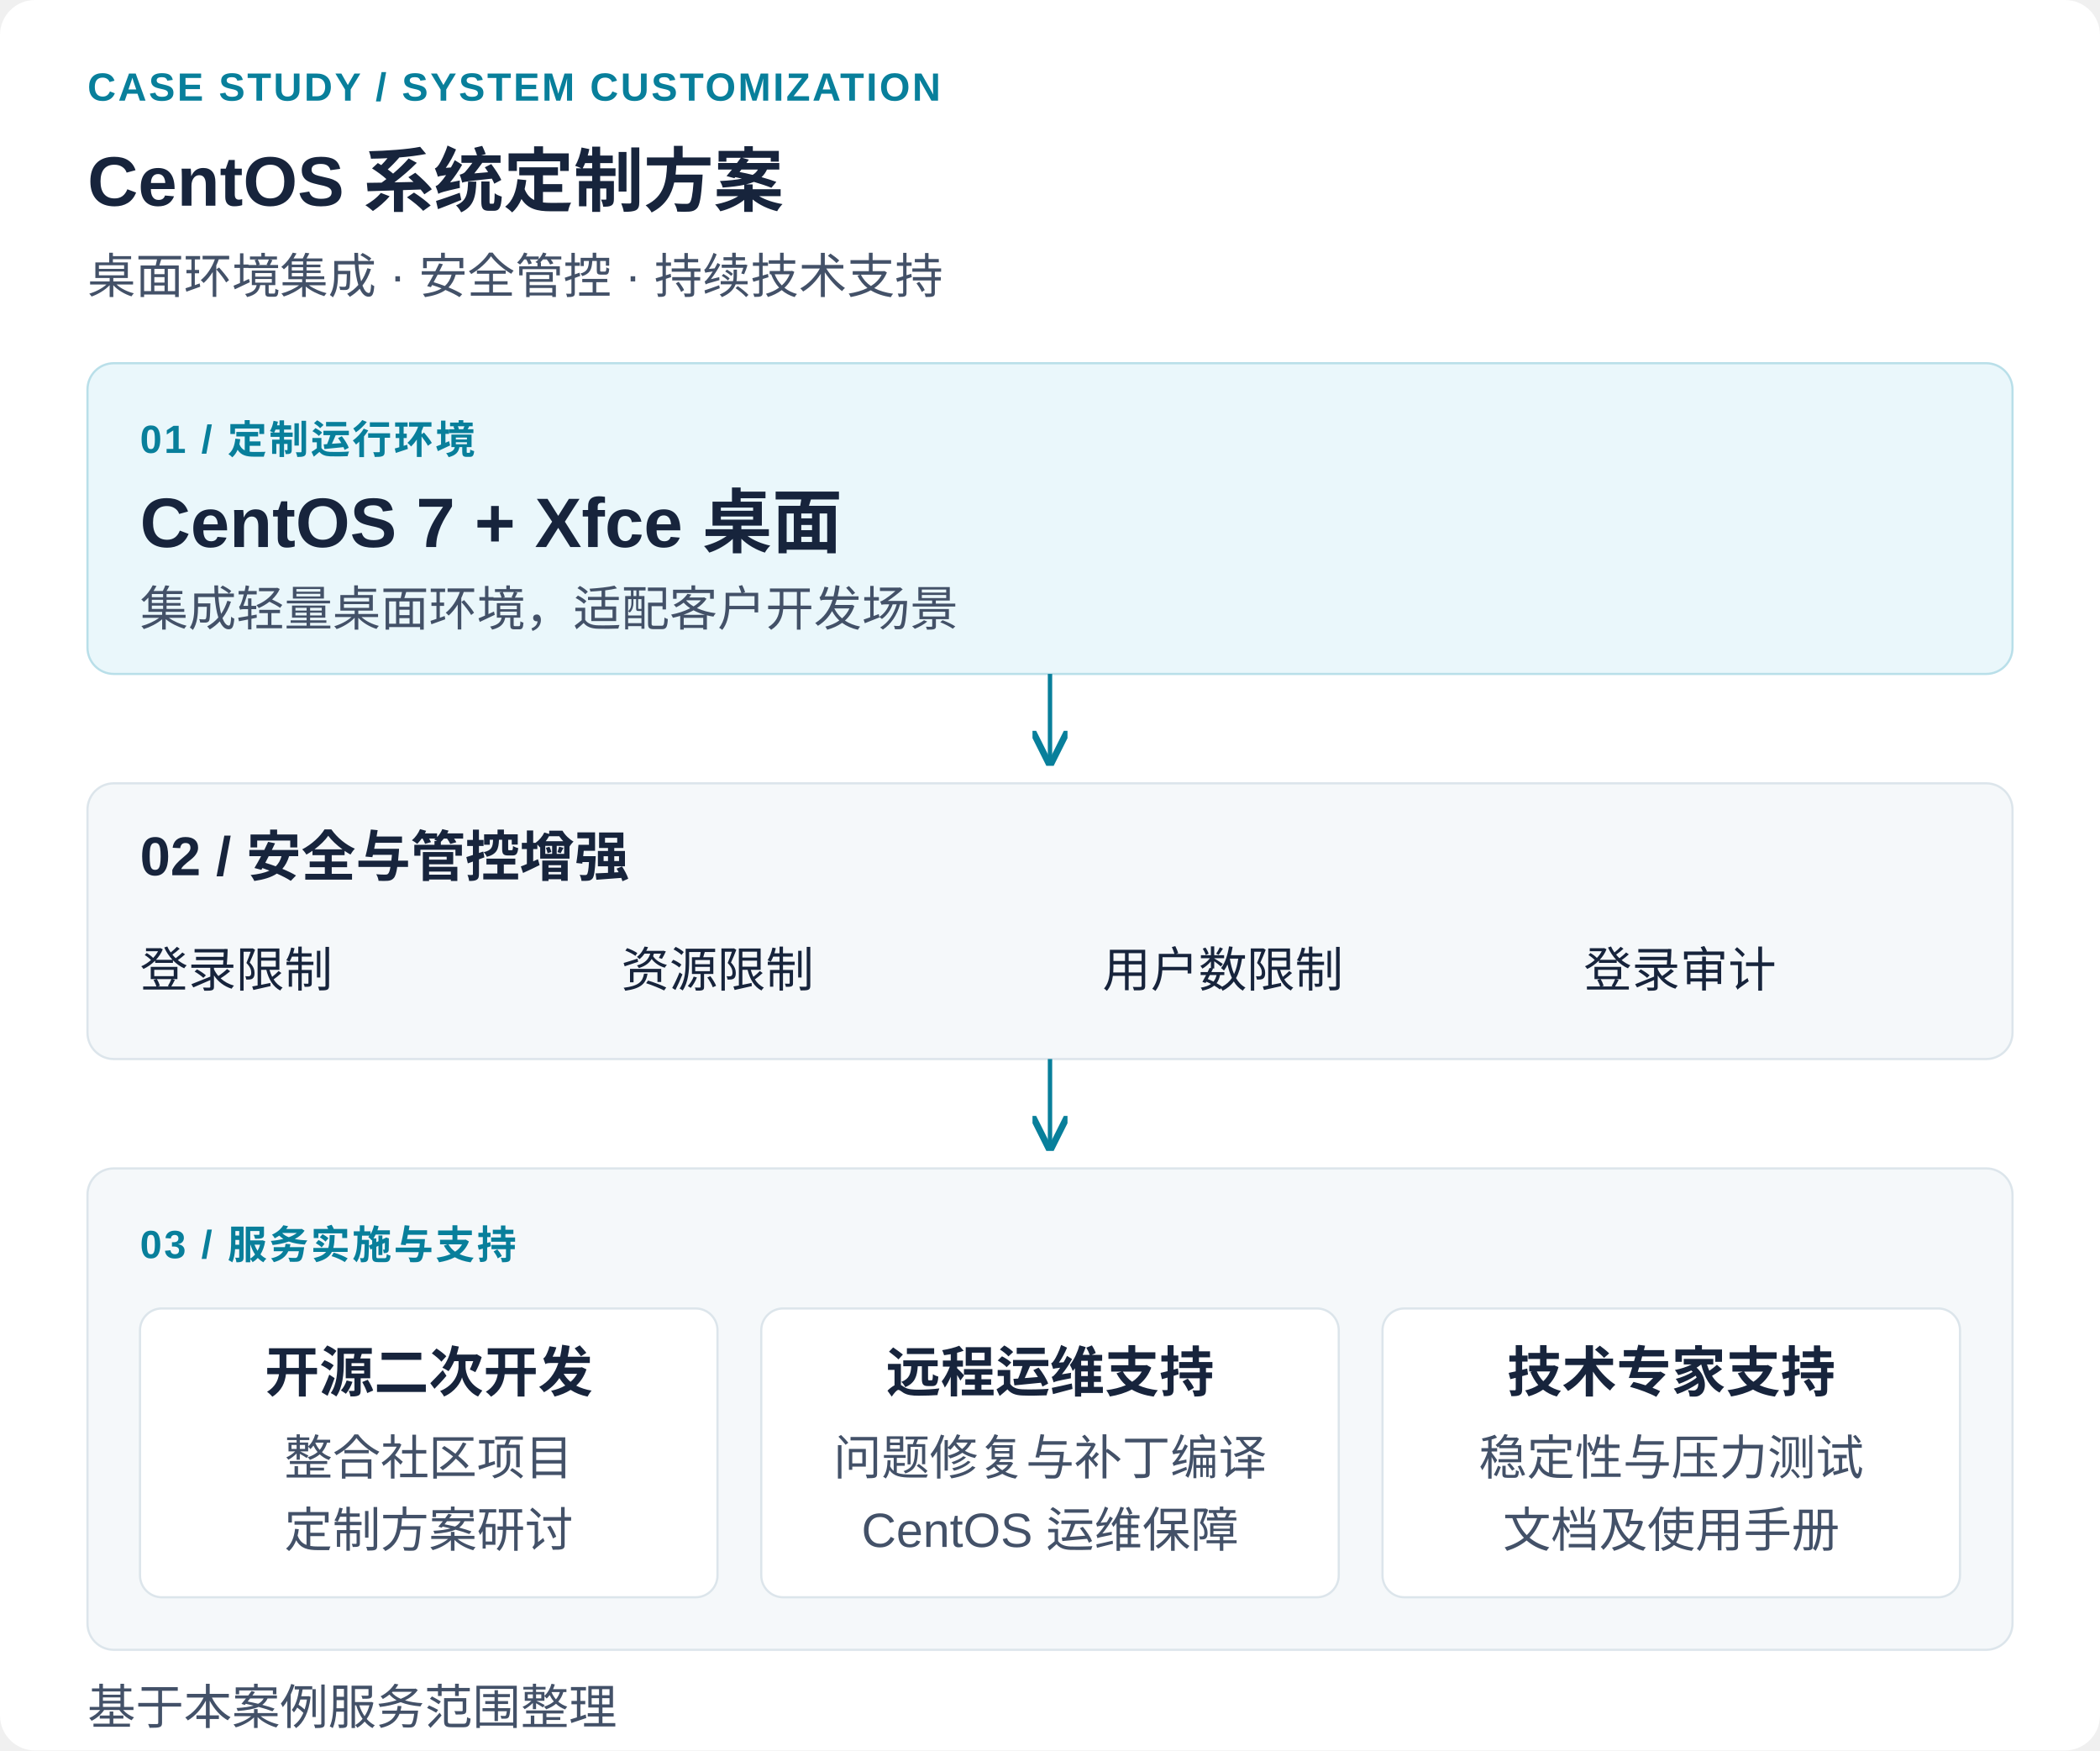
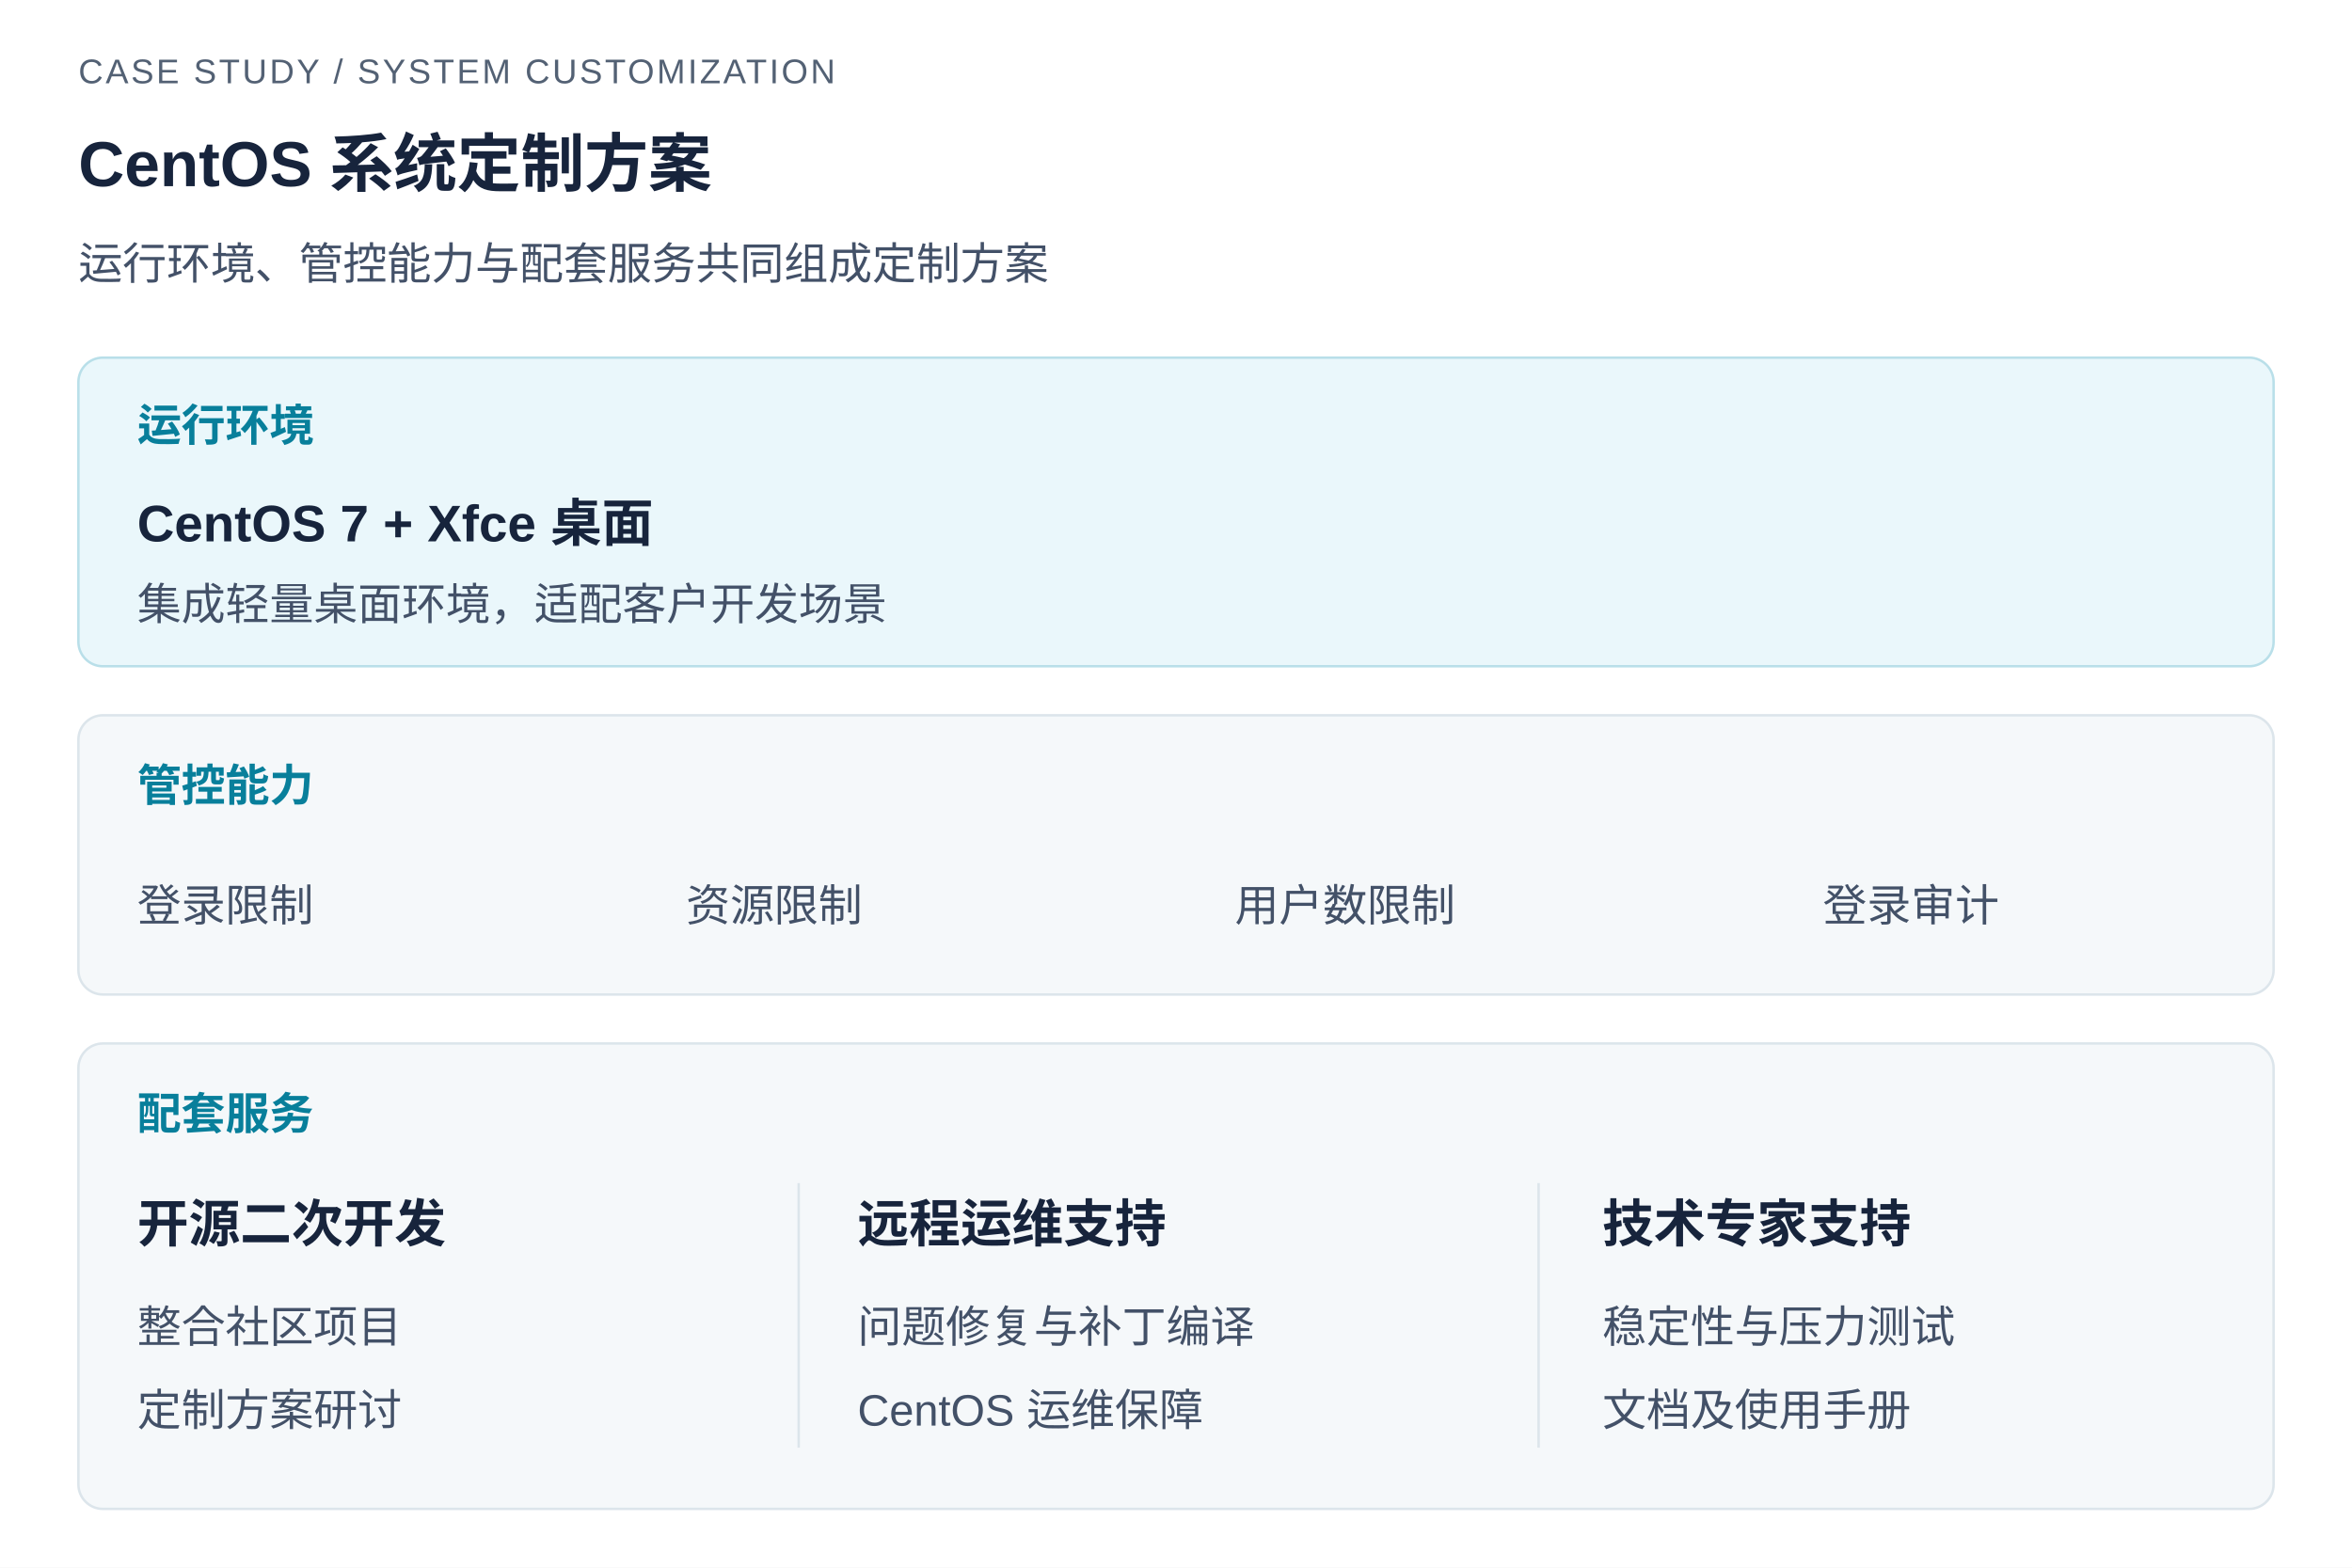
- <svg xmlns="http://www.w3.org/2000/svg" width="960" height="800" viewBox="0 0 960 800" role="img" aria-labelledby="title desc">
+ <svg xmlns="http://www.w3.org/2000/svg" width="960" height="640" viewBox="0 0 960 640" role="img" aria-labelledby="title desc">
  <defs>
    <marker id="arrow" markerWidth="8" markerHeight="8" refX="7" refY="4" orient="auto">
      <path d="M0 0L8 4L0 8" fill="none" stroke="#087f9b" stroke-width="1.5" />
    </marker>
  </defs>
-   <style>text{font-family:'Microsoft YaHei','PingFang SC',Arial,sans-serif;fill:#17243c;font-size:22px}.title{font-size:32px;font-weight:700}.label{font-size:25px;font-weight:700}.meta{font-size:18px;fill:#087f9b;font-weight:700;letter-spacing:1px}.body{fill:#435168}.panel{fill:#f5f8fa;stroke:#dce5eb}.card{fill:#fff;stroke:#dce5eb}.arrow{fill:none;stroke:#087f9b;stroke-width:2;marker-end:url(#arrow)}</style>
-   <rect width="960" height="800" rx="16" fill="#fff" />
-   <text x="40" y="46" class="meta">CASE STUDY / SYSTEM CUSTOMIZATION</text>
-   <text x="40" y="94" class="title">CentOS 系统定制方案</text>
-   <text x="40" y="134" class="body">桌面环境集成 · 安全管控 · 持续技术支持</text>
-   <rect x="40" y="166" width="880" height="142" rx="12" fill="#eaf7fb" stroke="#b9dfe9" />
-   <text x="64" y="207" class="meta">01 / 定制运行环境</text>
-   <text x="64" y="250" class="title">CentOS 7 + Xfce 桌面</text>
-   <text x="64" y="286" class="body">集成轻量桌面环境，适配客户开发场景</text>
-   <path d="M480 308V348" class="arrow" />
-   <rect x="40" y="358" width="880" height="126" rx="12" class="panel" />
-   <text x="64" y="400" class="label">02 / 安全与管控增强</text>
-   <g class="body">
-     <text x="64" y="451">登录限制</text>
-     <text x="284" y="451">资源限制</text>
-     <text x="504" y="451">用户数限制</text>
-     <text x="724" y="451">登录审计</text>
-   </g>
-   <path d="M480 484V524" class="arrow" />
-   <rect x="40" y="534" width="880" height="220" rx="12" class="panel" />
-   <text x="64" y="575" class="meta">03 / 服务实施与支持</text>
-   <rect x="64" y="598" width="264" height="132" rx="10" class="card" />
-   <rect x="348" y="598" width="264" height="132" rx="10" class="card" />
-   <rect x="632" y="598" width="264" height="132" rx="10" class="card" />
-   <g text-anchor="middle">
-     <text x="196" y="636" class="label">开源二次开发</text>
-     <text x="196" y="674" class="body">整合社区项目</text>
-     <text x="196" y="707" class="body">定制方案研讨</text>
-     <text x="480" y="636" class="label">远程运维支持</text>
-     <text x="480" y="674" class="body">问题修复与补丁编译</text>
-     <text x="480" y="707" class="body">CentOS 运维保障</text>
-     <text x="764" y="636" class="label">技术专家支持</text>
-     <text x="764" y="674" class="body">稳定性与压力测试</text>
-     <text x="764" y="707" class="body">文档及使用手册</text>
-   </g>
-   <text x="40" y="788" class="body">基于本案例服务范围整理</text>
+   <style>text{font-family:'Microsoft YaHei','PingFang SC',Arial,sans-serif;font-size:18px;fill:#435168}.title{font-size:26px;font-weight:600;fill:#17243c}.label{font-size:21px;font-weight:600;fill:#17243c}.meta{font-size:14px;fill:#536174;letter-spacing:1px}.layer{font-size:18px;font-weight:600;fill:#087f9b}.panel{fill:#f5f8fa;stroke:#dce5eb}.accent{fill:#eaf7fb;stroke:#b9dfe9}.tag{fill:#fff;stroke:#dce5eb}.arrow{fill:none;stroke:#087f9b;stroke-width:2;marker-end:url(#arrow)}.divider{stroke:#dce5eb;stroke-width:1}</style>
+   <rect width="960" height="640" fill="#fff" />
+   <text x="32" y="34" class="meta">CASE STUDY / SYSTEM CUSTOMIZATION</text>
+   <text x="32" y="76" class="title">CentOS 系统定制方案</text>
+   <text x="32" y="114">运行环境、管控能力与配套服务共同组成定制方案</text>
+   <rect x="32" y="146" width="896" height="126" rx="10" class="accent" />
+   <text x="56" y="180" class="layer">运行环境</text>
+   <text x="56" y="221" class="label">CentOS 7 + Xfce 桌面</text>
+   <text x="56" y="253">集成轻量桌面环境，适配客户开发场景</text>
+   <rect x="32" y="292" width="896" height="114" rx="10" class="panel" />
+   <text x="56" y="327" class="layer">管控能力</text>
+   <text x="56" y="376">登录限制</text>
+   <text x="280" y="376">资源限制</text>
+   <text x="504" y="376">用户数限制</text>
+   <text x="744" y="376">登录审计</text>
+   <rect x="32" y="426" width="896" height="190" rx="10" class="panel" />
+   <text x="56" y="461" class="layer">配套服务</text>
+   <path d="M326 483V591M628 483V591" class="divider" />
+   <text x="56" y="507" class="label">开源二次开发</text>
+   <text x="56" y="548">整合社区项目</text>
+   <text x="56" y="582">定制方案研讨</text>
+   <text x="350" y="507" class="label">远程运维支持</text>
+   <text x="350" y="548">问题修复与补丁编译</text>
+   <text x="350" y="582">CentOS 运维保障</text>
+   <text x="654" y="507" class="label">技术专家支持</text>
+   <text x="654" y="548">稳定性与压力测试</text>
+   <text x="654" y="582">文档及使用手册</text>
</svg>
